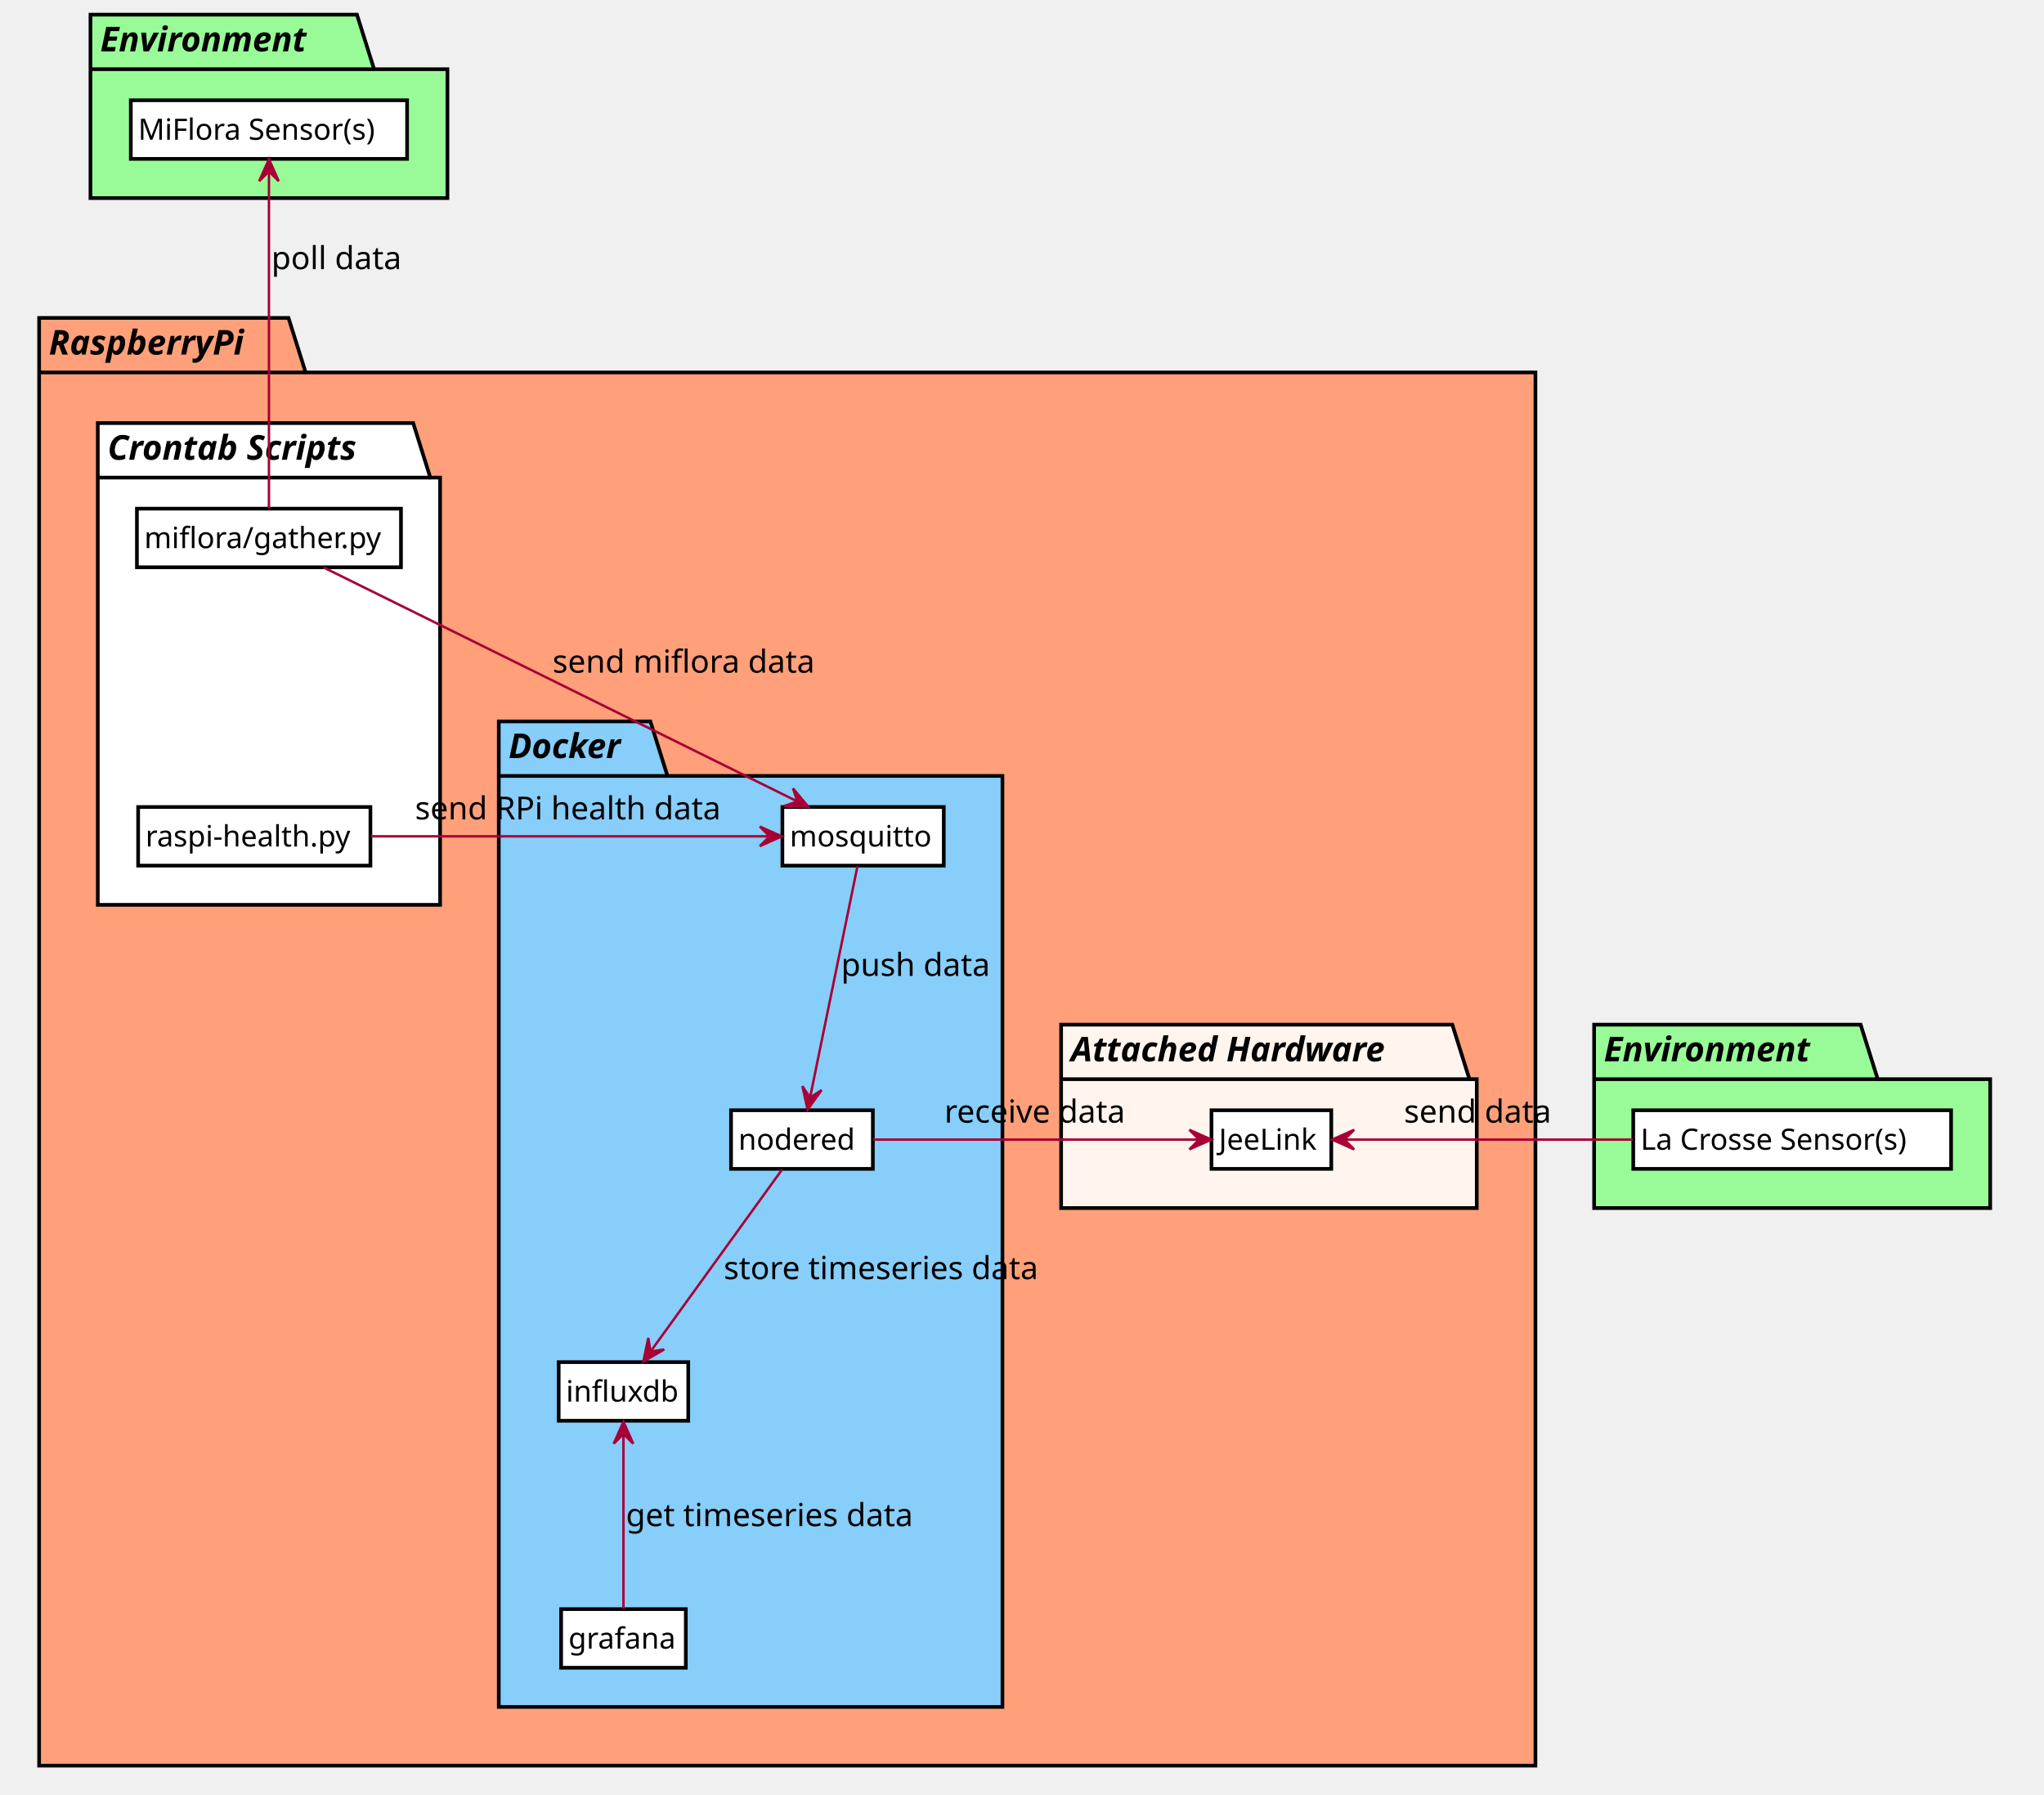
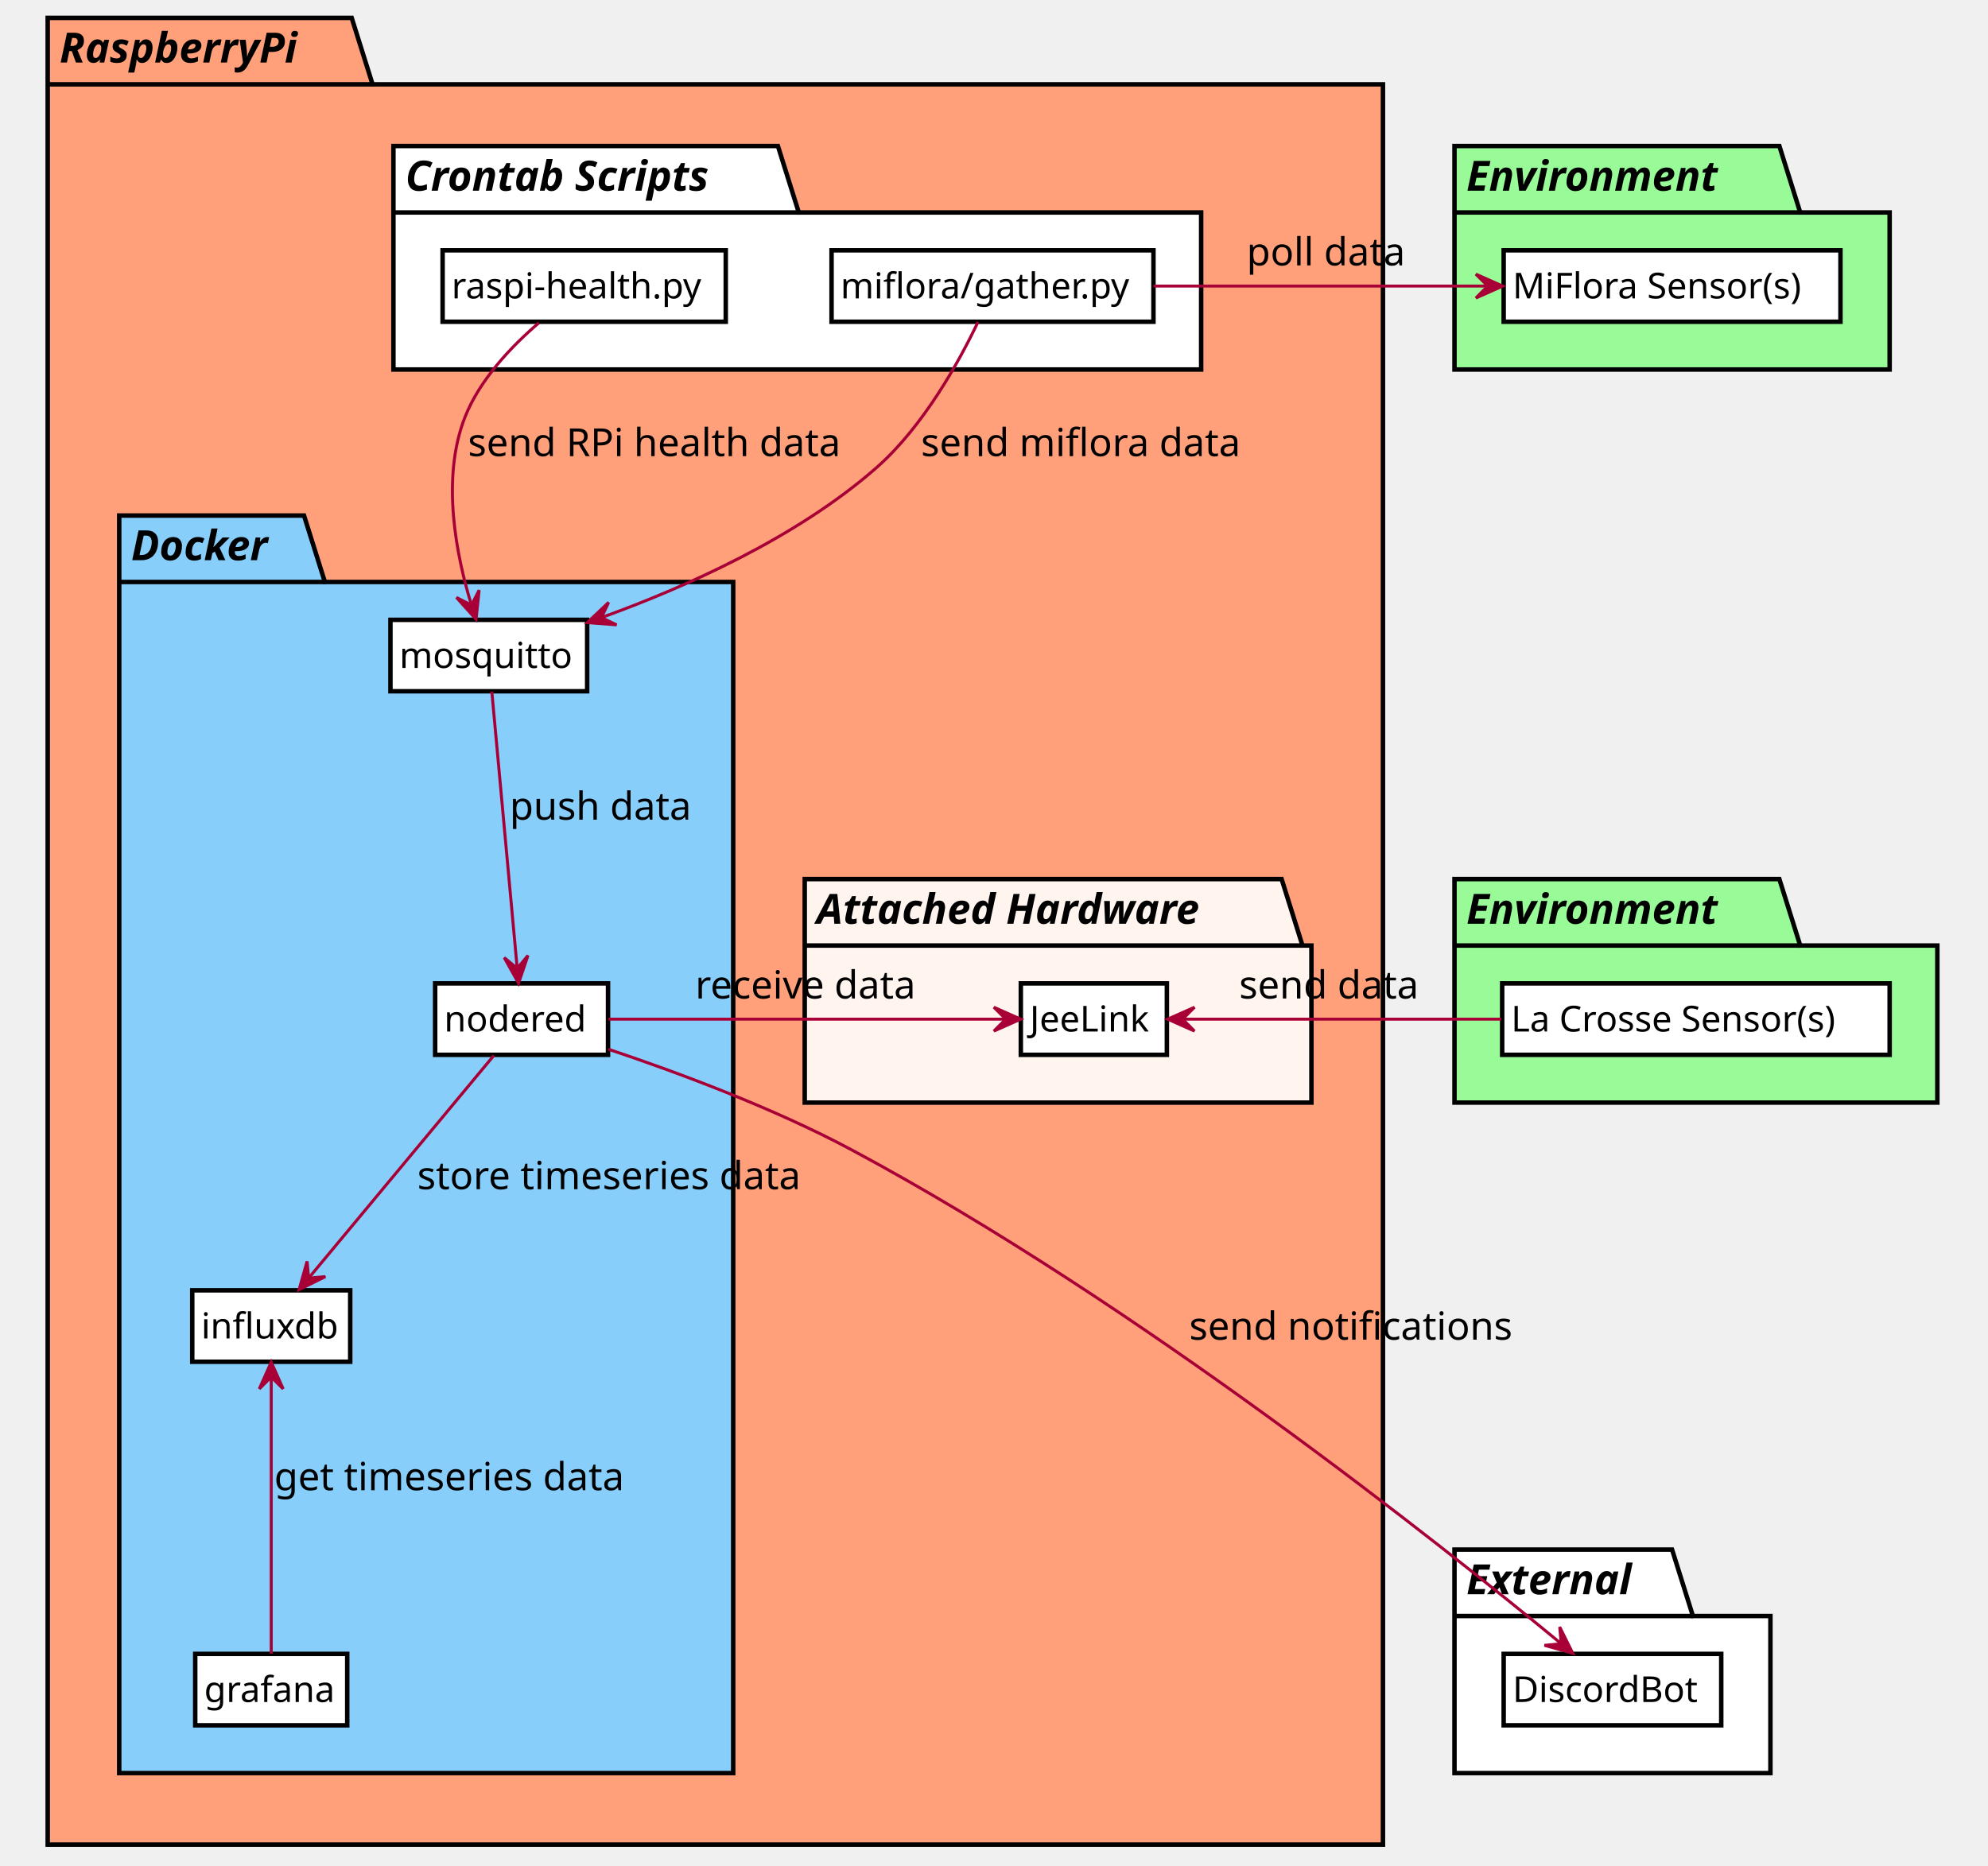
- <svg xmlns="http://www.w3.org/2000/svg" contentScriptType="application/ecmascript" contentStyleType="text/css" height="734px" preserveAspectRatio="none" style="width:836px;height:734px;" version="1.1" viewBox="0 0 836 734" width="836px" zoomAndPan="magnify">
+ <svg xmlns="http://www.w3.org/2000/svg" contentScriptType="application/ecmascript" contentStyleType="text/css" height="626px" preserveAspectRatio="none" style="width:667px;height:626px;" version="1.1" viewBox="0 0 667 626" width="667px" zoomAndPan="magnify">
  <defs />
  <g>
-     <polygon fill="#98FB98" points="652,419,761,419,768,441.297,814,441.297,814,494,652,494,652,419" style="stroke: #000000; stroke-width: 1.5;" />
-     <line style="stroke: #000000; stroke-width: 1.5;" x1="652" x2="768" y1="441.297" y2="441.297" />
-     <text fill="#000000" font-family="sans-serif" font-size="14" font-style="italic" font-weight="bold" lengthAdjust="spacingAndGlyphs" textLength="103" x="656" y="433.995">Environment</text>
-     <polygon fill="#98FB98" points="37,6,146,6,153,28.297,183,28.297,183,81,37,81,37,6" style="stroke: #000000; stroke-width: 1.5;" />
-     <line style="stroke: #000000; stroke-width: 1.5;" x1="37" x2="153" y1="28.297" y2="28.297" />
-     <text fill="#000000" font-family="sans-serif" font-size="14" font-style="italic" font-weight="bold" lengthAdjust="spacingAndGlyphs" textLength="103" x="41" y="20.995">Environment</text>
-     <polygon fill="#FFA07A" points="16,130,118,130,125,152.297,628,152.297,628,722,16,722,16,130" style="stroke: #000000; stroke-width: 1.5;" />
-     <line style="stroke: #000000; stroke-width: 1.5;" x1="16" x2="125" y1="152.297" y2="152.297" />
-     <text fill="#000000" font-family="sans-serif" font-size="14" font-style="italic" font-weight="bold" lengthAdjust="spacingAndGlyphs" textLength="96" x="20" y="144.995">RaspberryPi</text>
-     <polygon fill="#FFF5EE" points="434,419,594,419,601,441.297,604,441.297,604,494,434,494,434,419" style="stroke: #000000; stroke-width: 1.5;" />
-     <line style="stroke: #000000; stroke-width: 1.5;" x1="434" x2="601" y1="441.297" y2="441.297" />
-     <text fill="#000000" font-family="sans-serif" font-size="14" font-style="italic" font-weight="bold" lengthAdjust="spacingAndGlyphs" textLength="154" x="438" y="433.995">Attached Hardware</text>
-     <polygon fill="#87CEFA" points="204,295,266,295,273,317.297,410,317.297,410,698,204,698,204,295" style="stroke: #000000; stroke-width: 1.5;" />
-     <line style="stroke: #000000; stroke-width: 1.5;" x1="204" x2="273" y1="317.297" y2="317.297" />
-     <text fill="#000000" font-family="sans-serif" font-size="14" font-style="italic" font-weight="bold" lengthAdjust="spacingAndGlyphs" textLength="56" x="208" y="309.995">Docker</text>
-     <polygon fill="#FFFFFF" points="40,173,169,173,176,195.297,180,195.297,180,370,40,370,40,173" style="stroke: #000000; stroke-width: 1.5;" />
-     <line style="stroke: #000000; stroke-width: 1.5;" x1="40" x2="176" y1="195.297" y2="195.297" />
-     <text fill="#000000" font-family="sans-serif" font-size="14" font-style="italic" font-weight="bold" lengthAdjust="spacingAndGlyphs" textLength="123" x="44" y="187.995">Crontab Scripts</text>
-     <rect codeLine="24" fill="#FFFFFF" height="23.969" id="sensorLacrosse" style="stroke: #000000; stroke-width: 1.5;" width="130" x="668" y="454" />
-     <text fill="#000000" font-family="sans-serif" font-size="12" lengthAdjust="spacingAndGlyphs" textLength="124" x="671" y="470.139">La Crosse Sensor(s)</text>
-     <rect codeLine="28" fill="#FFFFFF" height="23.969" id="sensorMiflora" style="stroke: #000000; stroke-width: 1.5;" width="113" x="53.5" y="41" />
-     <text fill="#000000" font-family="sans-serif" font-size="12" lengthAdjust="spacingAndGlyphs" textLength="107" x="56.5" y="57.139">MiFlora Sensor(s)</text>
-     <rect codeLine="33" fill="#FFFFFF" height="23.969" id="jeelink" style="stroke: #000000; stroke-width: 1.5;" width="49" x="495.5" y="454" />
-     <text fill="#000000" font-family="sans-serif" font-size="12" lengthAdjust="spacingAndGlyphs" textLength="43" x="498.5" y="470.139">JeeLink</text>
-     <rect codeLine="37" fill="#FFFFFF" height="23.969" id="nodered" style="stroke: #000000; stroke-width: 1.5;" width="58" x="299" y="454" />
-     <text fill="#000000" font-family="sans-serif" font-size="12" lengthAdjust="spacingAndGlyphs" textLength="52" x="302" y="470.139">nodered</text>
-     <rect codeLine="38" fill="#FFFFFF" height="23.969" id="grafana" style="stroke: #000000; stroke-width: 1.5;" width="51" x="229.5" y="658" />
-     <text fill="#000000" font-family="sans-serif" font-size="12" lengthAdjust="spacingAndGlyphs" textLength="45" x="232.5" y="674.139">grafana</text>
-     <rect codeLine="39" fill="#FFFFFF" height="23.969" id="influxdb" style="stroke: #000000; stroke-width: 1.5;" width="53" x="228.5" y="557" />
-     <text fill="#000000" font-family="sans-serif" font-size="12" lengthAdjust="spacingAndGlyphs" textLength="47" x="231.5" y="573.139">influxdb</text>
-     <rect codeLine="40" fill="#FFFFFF" height="23.969" id="mosquitto" style="stroke: #000000; stroke-width: 1.5;" width="66" x="320" y="330" />
-     <text fill="#000000" font-family="sans-serif" font-size="12" lengthAdjust="spacingAndGlyphs" textLength="60" x="323" y="346.139">mosquitto</text>
-     <rect codeLine="48" fill="#FFFFFF" height="23.969" id="scriptRaspiHealth" style="stroke: #000000; stroke-width: 1.5;" width="95" x="56.5" y="330" />
-     <text fill="#000000" font-family="sans-serif" font-size="12" lengthAdjust="spacingAndGlyphs" textLength="89" x="59.5" y="346.139">raspi-health.py</text>
-     <rect codeLine="49" fill="#FFFFFF" height="23.969" id="scriptMiflora" style="stroke: #000000; stroke-width: 1.5;" width="108" x="56" y="208" />
-     <text fill="#000000" font-family="sans-serif" font-size="12" lengthAdjust="spacingAndGlyphs" textLength="102" x="59" y="224.139">miflora/gather.py</text>
-     <path codeLine="42" d="M350.693,354.259 C346.247,375.957 336.476,423.636 331.327,448.766 " fill="none" id="mosquitto-to-nodered" style="stroke: #A80036; stroke-width: 1.0;" />
-     <polygon fill="#A80036" points="330.302,453.768,336.028,445.755,331.306,448.87,328.191,444.148,330.302,453.768" style="stroke: #A80036; stroke-width: 1.0;" />
-     <text fill="#000000" font-family="sans-serif" font-size="13" lengthAdjust="spacingAndGlyphs" textLength="64" x="344" y="399.067">push data</text>
-     <path codeLine="43" d="M319.909,478.195 C306.809,496.32 280.931,532.123 266.113,552.625 " fill="none" id="nodered-to-influxdb" style="stroke: #A80036; stroke-width: 1.0;" />
-     <polygon fill="#A80036" points="263.127,556.755,271.64,551.803,266.055,552.702,265.156,547.117,263.127,556.755" style="stroke: #A80036; stroke-width: 1.0;" />
-     <text fill="#000000" font-family="sans-serif" font-size="13" lengthAdjust="spacingAndGlyphs" textLength="137" x="296" y="523.067">store timeseries data</text>
-     <path codeLine="44" d="M255,586.423 C255,606.609 255,640.328 255,657.776 " fill="none" id="influxdb-backto-grafana" style="stroke: #A80036; stroke-width: 1.0;" />
-     <polygon fill="#A80036" points="255,581.357,251,590.357,255,586.357,259,590.357,255,581.357" style="stroke: #A80036; stroke-width: 1.0;" />
-     <text fill="#000000" font-family="sans-serif" font-size="13" lengthAdjust="spacingAndGlyphs" textLength="125" x="256" y="624.067">get timeseries data</text>
-     <path codeLine="54" d="M151.715,342 C199.073,342 270.751,342 314.57,342 " fill="none" id="scriptRaspiHealth-to-mosquitto" style="stroke: #A80036; stroke-width: 1.0;" />
-     <polygon fill="#A80036" points="319.772,342,310.772,338,314.772,342,310.772,346,319.772,342" style="stroke: #A80036; stroke-width: 1.0;" />
-     <text fill="#000000" font-family="sans-serif" font-size="13" lengthAdjust="spacingAndGlyphs" textLength="132" x="169.75" y="335.067">send RPi health data</text>
-     <path codeLine="57" d="M549.954,466 C580.413,466 628.585,466 667.866,466 " fill="none" id="jeelink-backto-sensorLacrosse" style="stroke: #A80036; stroke-width: 1.0;" />
-     <polygon fill="#A80036" points="544.851,466,553.851,470,549.851,466,553.851,462,544.851,466" style="stroke: #A80036; stroke-width: 1.0;" />
-     <text fill="#000000" font-family="sans-serif" font-size="13" lengthAdjust="spacingAndGlyphs" textLength="64" x="574.25" y="459.067">send data</text>
-     <path codeLine="58" d="M357.161,466 C393.156,466 454.041,466 490.288,466 " fill="none" id="nodered-to-jeelink" style="stroke: #A80036; stroke-width: 1.0;" />
-     <polygon fill="#A80036" points="495.451,466,486.451,462,490.451,466,486.451,470,495.451,466" style="stroke: #A80036; stroke-width: 1.0;" />
-     <text fill="#000000" font-family="sans-serif" font-size="13" lengthAdjust="spacingAndGlyphs" textLength="80" x="386.25" y="459.067">receive data</text>
-     <path codeLine="59" d="M110,70.47 C110,104.042 110,179.605 110,207.966 " fill="none" id="sensorMiflora-backto-scriptMiflora" style="stroke: #A80036; stroke-width: 1.0;" />
-     <polygon fill="#A80036" points="110,65.082,106,74.082,110,70.082,114,74.082,110,65.082" style="stroke: #A80036; stroke-width: 1.0;" />
-     <text fill="#000000" font-family="sans-serif" font-size="13" lengthAdjust="spacingAndGlyphs" textLength="55" x="111" y="110.067">poll data</text>
-     <path codeLine="60" d="M132.425,232.074 C177.271,254.22 277.837,303.882 326.123,327.727 " fill="none" id="scriptMiflora-to-mosquitto" style="stroke: #A80036; stroke-width: 1.0;" />
-     <polygon fill="#A80036" points="330.629,329.953,324.33,322.382,326.146,327.739,320.788,329.555,330.629,329.953" style="stroke: #A80036; stroke-width: 1.0;" />
-     <text fill="#000000" font-family="sans-serif" font-size="13" lengthAdjust="spacingAndGlyphs" textLength="113" x="226" y="275.067">send miflora data</text>
+     <polygon fill="#98FB98" points="488,295,597,295,604,317.297,650,317.297,650,370,488,370,488,295" style="stroke:#000000;stroke-width:1.5;" />
+     <line style="stroke:#000000;stroke-width:1.5;" x1="488" x2="604" y1="317.297" y2="317.297" />
+     <text fill="#000000" font-family="sans-serif" font-size="14" font-style="italic" font-weight="bold" lengthAdjust="spacing" textLength="103" x="492" y="309.995">Environment</text>
+     <polygon fill="#98FB98" points="488,49,597,49,604,71.297,634,71.297,634,124,488,124,488,49" style="stroke:#000000;stroke-width:1.5;" />
+     <line style="stroke:#000000;stroke-width:1.5;" x1="488" x2="604" y1="71.297" y2="71.297" />
+     <text fill="#000000" font-family="sans-serif" font-size="14" font-style="italic" font-weight="bold" lengthAdjust="spacing" textLength="103" x="492" y="63.995">Environment</text>
+     <polygon fill="#FFA07A" points="16,6,118,6,125,28.297,464,28.297,464,619,16,619,16,6" style="stroke:#000000;stroke-width:1.5;" />
+     <line style="stroke:#000000;stroke-width:1.5;" x1="16" x2="125" y1="28.297" y2="28.297" />
+     <text fill="#000000" font-family="sans-serif" font-size="14" font-style="italic" font-weight="bold" lengthAdjust="spacing" textLength="96" x="20" y="20.995">RaspberryPi</text>
+     <polygon fill="#FFF5EE" points="270,295,430,295,437,317.297,440,317.297,440,370,270,370,270,295" style="stroke:#000000;stroke-width:1.5;" />
+     <line style="stroke:#000000;stroke-width:1.5;" x1="270" x2="437" y1="317.297" y2="317.297" />
+     <text fill="#000000" font-family="sans-serif" font-size="14" font-style="italic" font-weight="bold" lengthAdjust="spacing" textLength="154" x="274" y="309.995">Attached Hardware</text>
+     <polygon fill="#87CEFA" points="40,173,102,173,109,195.297,246,195.297,246,595,40,595,40,173" style="stroke:#000000;stroke-width:1.5;" />
+     <line style="stroke:#000000;stroke-width:1.5;" x1="40" x2="109" y1="195.297" y2="195.297" />
+     <text fill="#000000" font-family="sans-serif" font-size="14" font-style="italic" font-weight="bold" lengthAdjust="spacing" textLength="56" x="44" y="187.995">Docker</text>
+     <polygon fill="#FFFFFF" points="132,49,261,49,268,71.297,403,71.297,403,124,132,124,132,49" style="stroke:#000000;stroke-width:1.5;" />
+     <line style="stroke:#000000;stroke-width:1.5;" x1="132" x2="268" y1="71.297" y2="71.297" />
+     <text fill="#000000" font-family="sans-serif" font-size="14" font-style="italic" font-weight="bold" lengthAdjust="spacing" textLength="123" x="136" y="63.995">Crontab Scripts</text>
+     <polygon fill="#FFFFFF" points="488,520,561,520,568,542.297,594,542.297,594,595,488,595,488,520" style="stroke:#000000;stroke-width:1.5;" />
+     <line style="stroke:#000000;stroke-width:1.5;" x1="488" x2="568" y1="542.297" y2="542.297" />
+     <text fill="#000000" font-family="sans-serif" font-size="14" font-style="italic" font-weight="bold" lengthAdjust="spacing" textLength="67" x="492" y="534.995">External</text>
+     <rect codeLine="24" fill="#FFFFFF" height="23.969" id="sensorLacrosse" style="stroke:#000000;stroke-width:1.5;" width="130" x="504" y="330" />
+     <text fill="#000000" font-family="sans-serif" font-size="12" lengthAdjust="spacing" textLength="124" x="507" y="346.139">La Crosse Sensor(s)</text>
+     <rect codeLine="28" fill="#FFFFFF" height="23.969" id="sensorMiflora" style="stroke:#000000;stroke-width:1.5;" width="113" x="504.5" y="84" />
+     <text fill="#000000" font-family="sans-serif" font-size="12" lengthAdjust="spacing" textLength="107" x="507.5" y="100.139">MiFlora Sensor(s)</text>
+     <rect codeLine="33" fill="#FFFFFF" height="23.969" id="jeelink" style="stroke:#000000;stroke-width:1.5;" width="49" x="342.5" y="330" />
+     <text fill="#000000" font-family="sans-serif" font-size="12" lengthAdjust="spacing" textLength="43" x="345.5" y="346.139">JeeLink</text>
+     <rect codeLine="37" fill="#FFFFFF" height="23.969" id="nodered" style="stroke:#000000;stroke-width:1.5;" width="58" x="146" y="330" />
+     <text fill="#000000" font-family="sans-serif" font-size="12" lengthAdjust="spacing" textLength="52" x="149" y="346.139">nodered</text>
+     <rect codeLine="38" fill="#FFFFFF" height="23.969" id="grafana" style="stroke:#000000;stroke-width:1.5;" width="51" x="65.5" y="555" />
+     <text fill="#000000" font-family="sans-serif" font-size="12" lengthAdjust="spacing" textLength="45" x="68.5" y="571.139">grafana</text>
+     <rect codeLine="39" fill="#FFFFFF" height="23.969" id="influxdb" style="stroke:#000000;stroke-width:1.5;" width="53" x="64.5" y="433" />
+     <text fill="#000000" font-family="sans-serif" font-size="12" lengthAdjust="spacing" textLength="47" x="67.5" y="449.139">influxdb</text>
+     <rect codeLine="40" fill="#FFFFFF" height="23.969" id="mosquitto" style="stroke:#000000;stroke-width:1.5;" width="66" x="131" y="208" />
+     <text fill="#000000" font-family="sans-serif" font-size="12" lengthAdjust="spacing" textLength="60" x="134" y="224.139">mosquitto</text>
+     <rect codeLine="48" fill="#FFFFFF" height="23.969" id="scriptRaspiHealth" style="stroke:#000000;stroke-width:1.5;" width="95" x="148.5" y="84" />
+     <text fill="#000000" font-family="sans-serif" font-size="12" lengthAdjust="spacing" textLength="89" x="151.5" y="100.139">raspi-health.py</text>
+     <rect codeLine="49" fill="#FFFFFF" height="23.969" id="scriptMiflora" style="stroke:#000000;stroke-width:1.5;" width="108" x="279" y="84" />
+     <text fill="#000000" font-family="sans-serif" font-size="12" lengthAdjust="spacing" textLength="102" x="282" y="100.139">miflora/gather.py</text>
+     <rect codeLine="58" fill="#FFFFFF" height="23.969" id="discord" style="stroke:#000000;stroke-width:1.5;" width="73" x="504.5" y="555" />
+     <text fill="#000000" font-family="sans-serif" font-size="12" lengthAdjust="spacing" textLength="67" x="507.5" y="571.139">DiscordBot</text>
+     <path codeLine="42" d="M165.015,232.074 C166.963,253.327 171.235,299.922 173.508,324.72 " fill="none" id="mosquitto-to-nodered" style="stroke:#A80036;stroke-width:1.0;" />
+     <polygon fill="#A80036" points="173.987,329.953,177.15,320.626,173.531,324.974,169.184,321.355,173.987,329.953" style="stroke:#A80036;stroke-width:1.0;" />
+     <text fill="#000000" font-family="sans-serif" font-size="13" lengthAdjust="spacing" textLength="64" x="171" y="275.067">push data</text>
+     <path codeLine="43" d="M165.69,354.195 C150.552,372.396 120.589,408.423 103.574,428.881 " fill="none" id="nodered-to-influxdb" style="stroke:#A80036;stroke-width:1.0;" />
+     <polygon fill="#A80036" points="100.352,432.755,109.182,428.393,103.549,428.911,103.031,423.278,100.352,432.755" style="stroke:#A80036;stroke-width:1.0;" />
+     <text fill="#000000" font-family="sans-serif" font-size="13" lengthAdjust="spacing" textLength="137" x="140" y="399.067">store timeseries data</text>
+     <path codeLine="44" d="M91,462.311 C91,487.127 91,533.721 91,554.952 " fill="none" id="influxdb-backto-grafana" style="stroke:#A80036;stroke-width:1.0;" />
+     <polygon fill="#A80036" points="91,457.074,87,466.074,91,462.074,95,466.074,91,457.074" style="stroke:#A80036;stroke-width:1.0;" />
+     <text fill="#000000" font-family="sans-serif" font-size="13" lengthAdjust="spacing" textLength="125" x="92" y="500.067">get timeseries data</text>
+     <path codeLine="54" d="M180.812,108.326 C171.725,116.1 161,127.285 156,140 C147.863,160.695 153.157,186.677 158.187,203.066 " fill="none" id="scriptRaspiHealth-to-mosquitto" style="stroke:#A80036;stroke-width:1.0;" />
+     <polygon fill="#A80036" points="159.724,207.827,160.764,198.033,158.187,203.069,153.151,200.492,159.724,207.827" style="stroke:#A80036;stroke-width:1.0;" />
+     <text fill="#000000" font-family="sans-serif" font-size="13" lengthAdjust="spacing" textLength="132" x="157" y="153.067">send RPi health data</text>
+     <path codeLine="61" d="M396.823,342 C424.841,342 467.721,342 503.678,342 " fill="none" id="jeelink-backto-sensorLacrosse" style="stroke:#A80036;stroke-width:1.0;" />
+     <polygon fill="#A80036" points="391.769,342,400.769,346,396.769,342,400.769,338,391.769,342" style="stroke:#A80036;stroke-width:1.0;" />
+     <text fill="#000000" font-family="sans-serif" font-size="13" lengthAdjust="spacing" textLength="64" x="415.75" y="335.067">send data</text>
+     <path codeLine="62" d="M337.288,342 C301.041,342 240.156,342 204.161,342 " fill="none" id="jeelink-backto-nodered" style="stroke:#A80036;stroke-width:1.0;" />
+     <polygon fill="#A80036" points="342.451,342,333.451,338,337.451,342,333.451,346,342.451,342" style="stroke:#A80036;stroke-width:1.0;" />
+     <text fill="#000000" font-family="sans-serif" font-size="13" lengthAdjust="spacing" textLength="80" x="233.25" y="335.067">receive data</text>
+     <path codeLine="63" d="M387.033,96 C420.67,96 464.045,96 499.069,96 " fill="none" id="scriptMiflora-to-sensorMiflora" style="stroke:#A80036;stroke-width:1.0;" />
+     <polygon fill="#A80036" points="504.173,96,495.173,92,499.173,96,495.173,100,504.173,96" style="stroke:#A80036;stroke-width:1.0;" />
+     <text fill="#000000" font-family="sans-serif" font-size="13" lengthAdjust="spacing" textLength="55" x="418.25" y="89.067">poll data</text>
+     <path codeLine="64" d="M328.13,108.051 C321.869,121.187 309.882,143.078 294,157 C267.071,180.605 229.586,197.203 201.784,207.247 " fill="none" id="scriptMiflora-to-mosquitto" style="stroke:#A80036;stroke-width:1.0;" />
+     <polygon fill="#A80036" points="197.06,208.924,206.88,209.682,201.772,207.251,204.203,202.143,197.06,208.924" style="stroke:#A80036;stroke-width:1.0;" />
+     <text fill="#000000" font-family="sans-serif" font-size="13" lengthAdjust="spacing" textLength="113" x="309" y="153.067">send miflora data</text>
+     <path codeLine="65" d="M204.141,352.098 C227.044,359.762 259.408,371.743 286,386 C381.615,437.261 483.637,518.433 523.567,551.381 " fill="none" id="nodered-to-discord" style="stroke:#A80036;stroke-width:1.0;" />
+     <polygon fill="#A80036" points="527.681,554.787,523.299,545.966,523.83,551.598,518.198,552.129,527.681,554.787" style="stroke:#A80036;stroke-width:1.0;" />
+     <text fill="#000000" font-family="sans-serif" font-size="13" lengthAdjust="spacing" textLength="113" x="399" y="449.567">send notifications</text>
  </g>
</svg>
